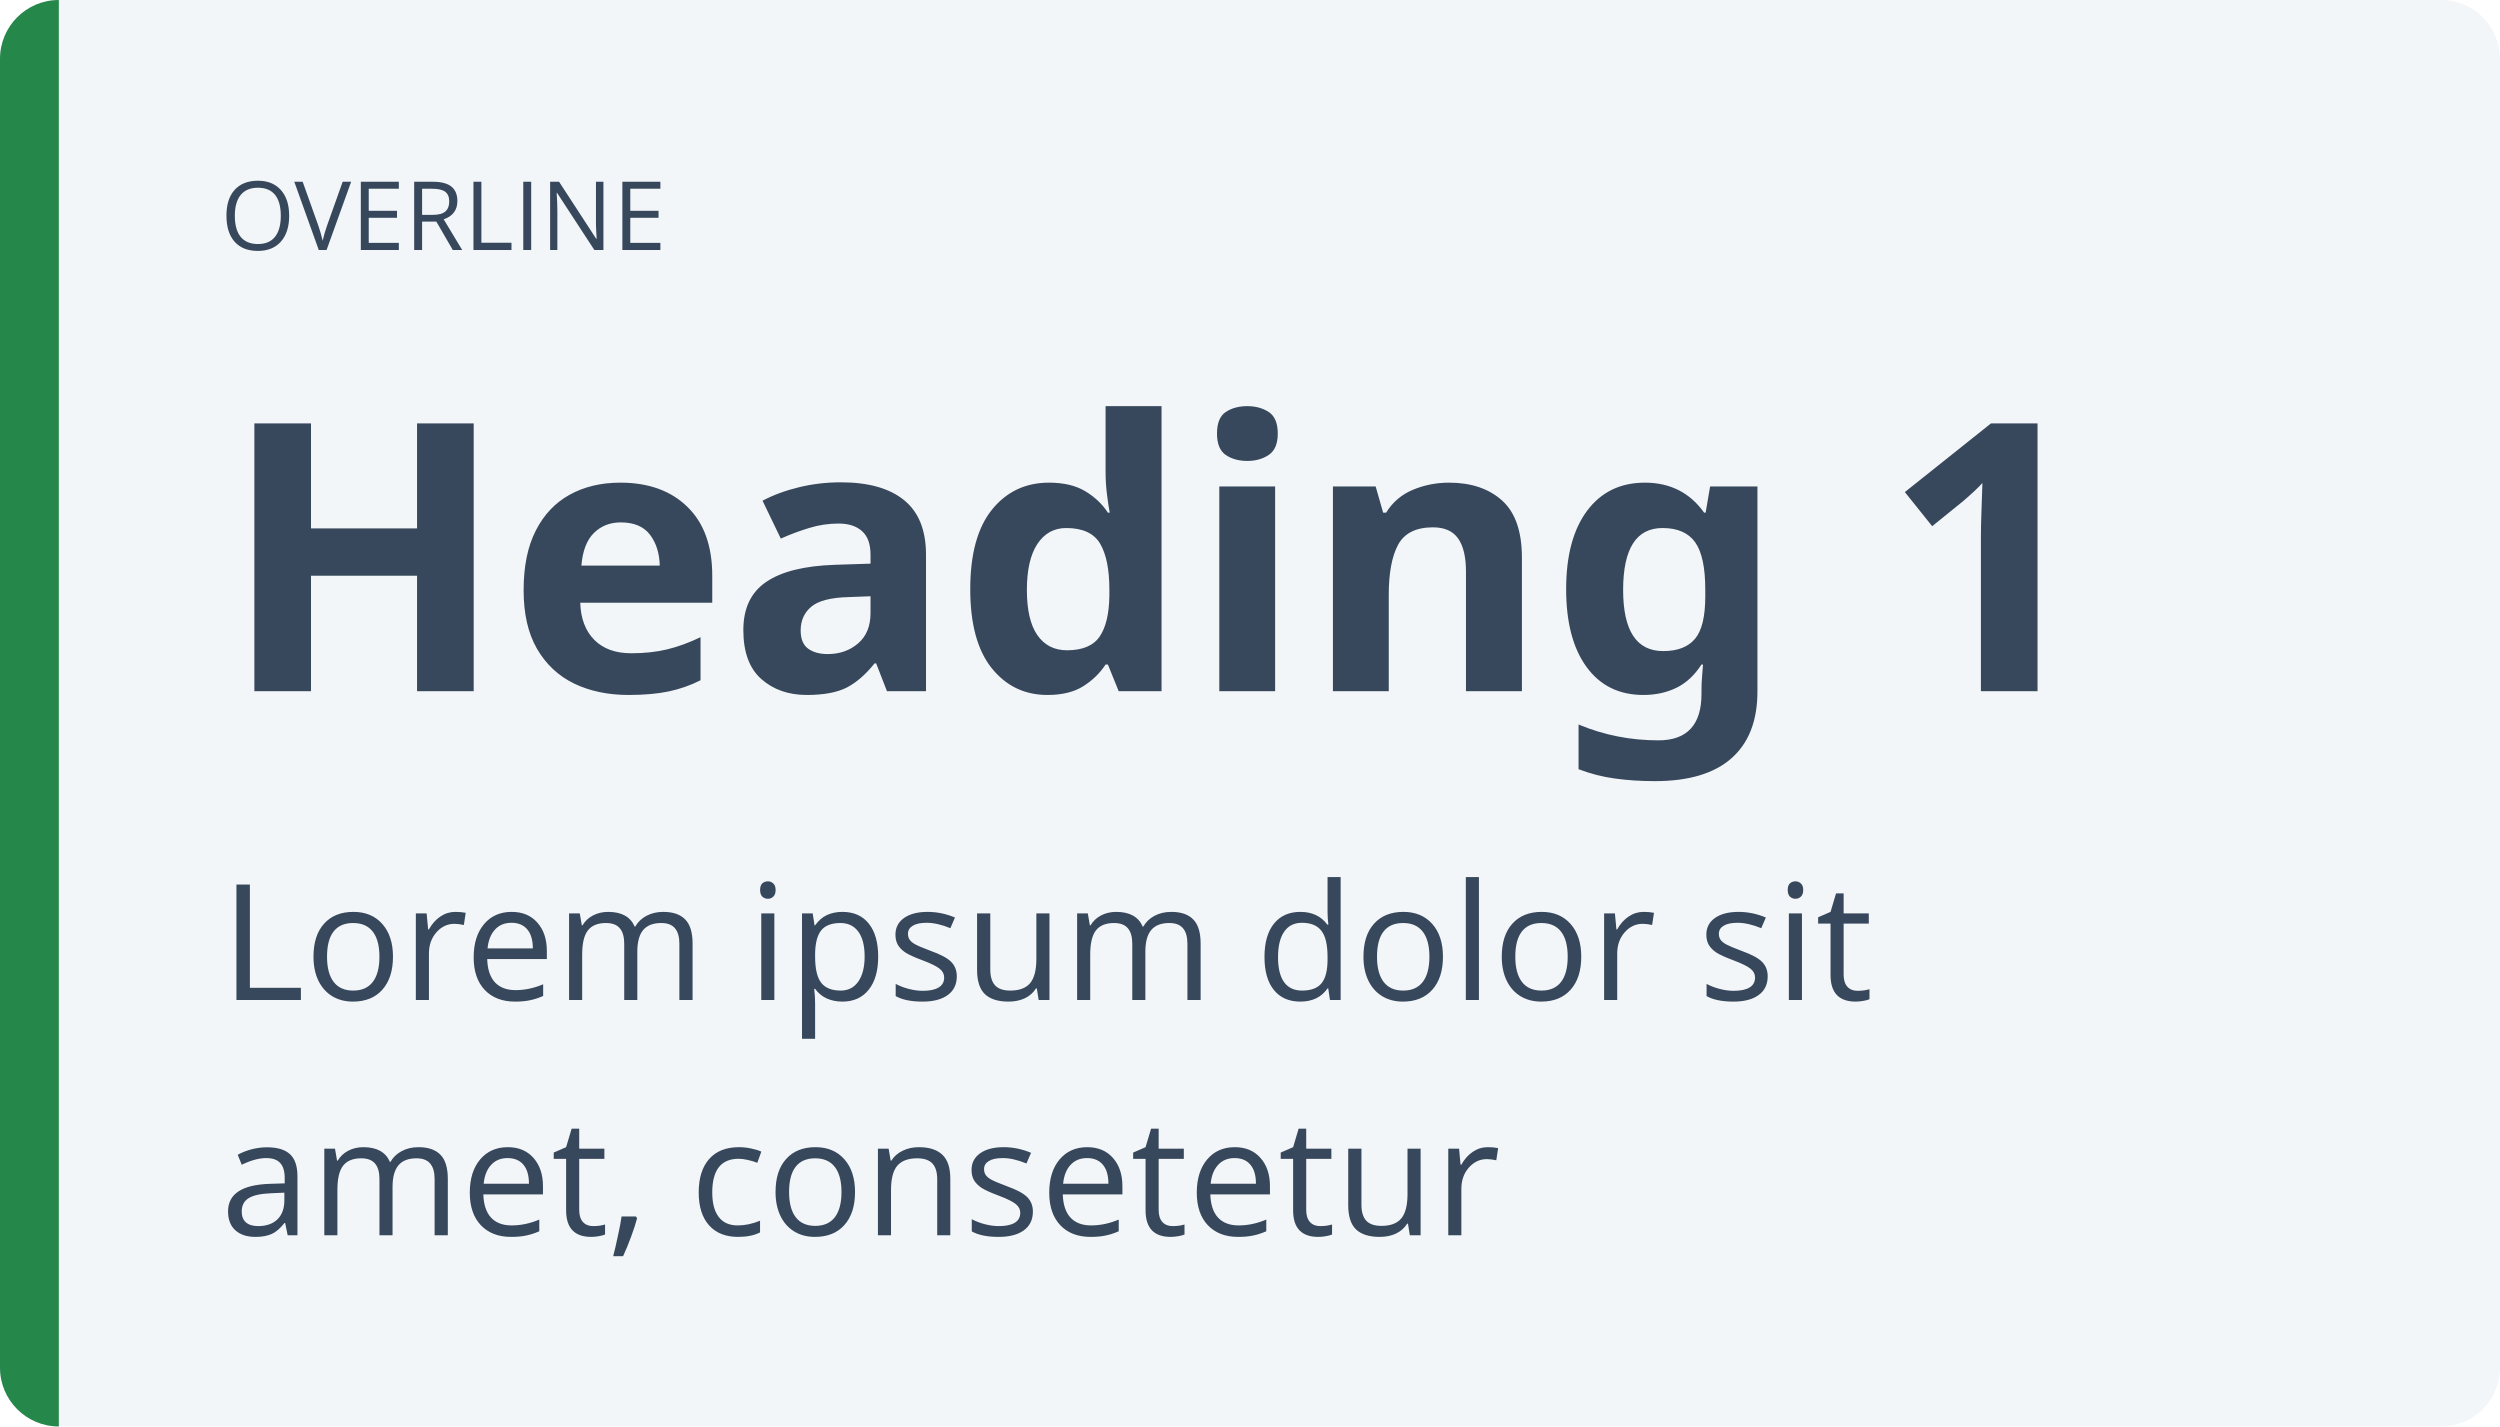
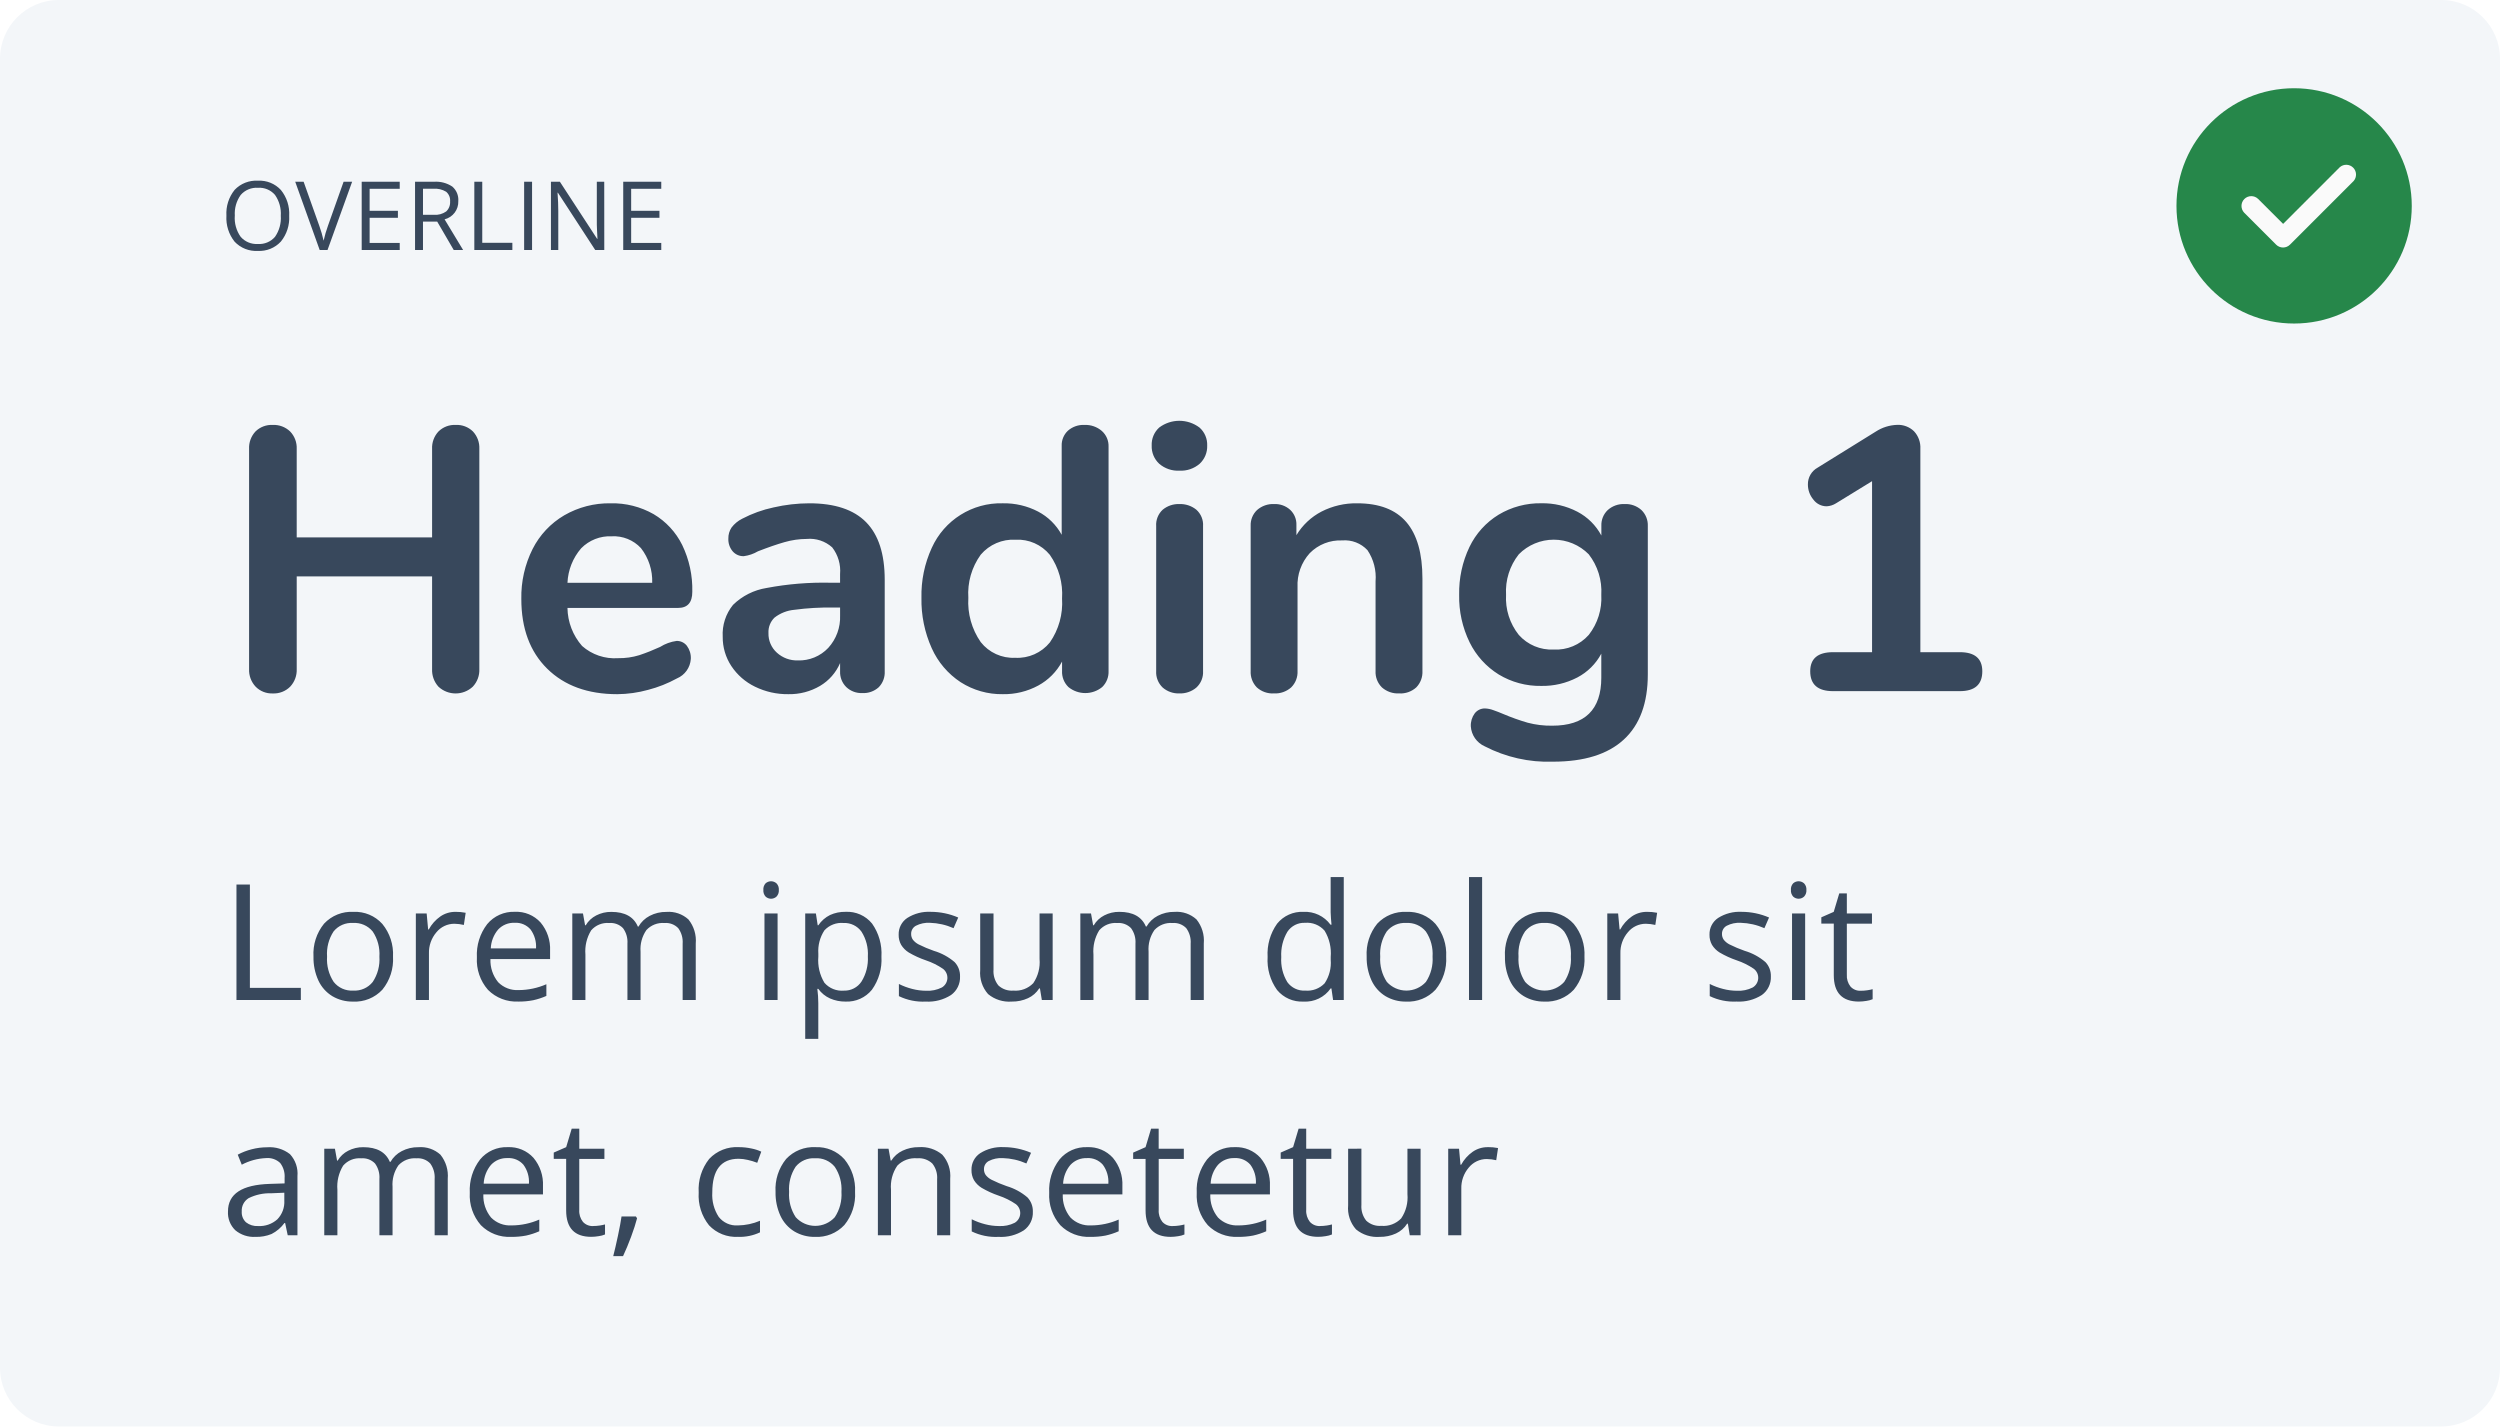
<svg xmlns="http://www.w3.org/2000/svg" width="340" height="194" viewBox="0 0 340 194">
-   <defs>
-     <style>.a{fill:#f3f6f9;}.b,.c,.d{fill:#38485c;}.b{font-size:13px;letter-spacing:0.002em;}.b,.d{font-family:OpenSans-Regular, Open Sans;}.c{font-size:51px;font-family:Nunito-Bold, Nunito;font-weight:700;letter-spacing:-0.002em;}.d{font-size:22px;letter-spacing:-0.001em;}.e{fill:#26874a;}</style>
-   </defs>
-   <g transform="translate(9509 5856)">
-     <rect class="a" width="340" height="194" rx="8" transform="translate(-9509 -5856)" />
-     <text class="b" transform="translate(-9479 -5836)">
-       <tspan x="0" y="14">OVERLINE</tspan>
-     </text>
-     <text class="c" transform="translate(-9479 -5814)">
-       <tspan x="0" y="52">Heading 1</tspan>
-     </text>
-     <text class="d" transform="translate(-9479 -5744)">
-       <tspan x="0" y="24">Lorem ipsum dolor sit </tspan>
-       <tspan x="0" y="56">amet, consetetur </tspan>
-     </text>
-     <path class="e" d="M8,0H8A0,0,0,0,1,8,0V194a0,0,0,0,1,0,0H8a8,8,0,0,1-8-8V8A8,8,0,0,1,8,0Z" transform="translate(-9509 -5856)" />
+   <g id="Grupo_18094" data-name="Grupo 18094" transform="translate(-885 -3751)">
+     <path id="Trazado_23801" data-name="Trazado 23801" d="M8,0H332a8,8,0,0,1,8,8V186a8,8,0,0,1-8,8H8a8,8,0,0,1-8-8V8A8,8,0,0,1,8,0Z" transform="translate(885 3751)" fill="#f3f6f9" />
+     <path id="Trazado_23802" data-name="Trazado 23802" d="M9.331,9.347a5.109,5.109,0,0,1-1.127,3.5,3.961,3.961,0,0,1-3.133,1.276,4.011,4.011,0,0,1-3.164-1.254A5.151,5.151,0,0,1,.793,9.334,5.086,5.086,0,0,1,1.911,5.821,4.04,4.04,0,0,1,5.084,4.574a3.953,3.953,0,0,1,3.123,1.27A5.1,5.1,0,0,1,9.331,9.347Zm-7.4,0a4.4,4.4,0,0,0,.8,2.86,2.849,2.849,0,0,0,2.333.974A2.822,2.822,0,0,0,7.4,12.21a4.466,4.466,0,0,0,.787-2.863A4.43,4.43,0,0,0,7.4,6.507a2.809,2.809,0,0,0-2.32-.968,2.864,2.864,0,0,0-2.345.974A4.359,4.359,0,0,0,1.936,9.347ZM16.727,4.72h1.162L14.543,14H13.477L10.151,4.72h1.143l2.133,6a16.842,16.842,0,0,1,.584,2.012,16.8,16.8,0,0,1,.6-2.05ZM24.364,14H19.19V4.72h5.173v.958H20.269v2.99h3.847V9.62H20.269v3.415h4.094Zm3.162-3.859V14H26.446V4.72h2.545a4.005,4.005,0,0,1,2.523.654,2.371,2.371,0,0,1,.816,1.968A2.465,2.465,0,0,1,30.464,9.83L32.984,14H31.708l-2.247-3.859Zm0-.927H29A2.554,2.554,0,0,0,30.68,8.76,1.689,1.689,0,0,0,31.213,7.4a1.549,1.549,0,0,0-.543-1.327,2.94,2.94,0,0,0-1.742-.406h-1.4ZM34.508,14V4.72h1.079v8.3h4.094V14Zm6.774,0V4.72h1.079V14Zm10.9,0H50.95L45.878,6.211h-.051q.1,1.371.1,2.514V14h-1V4.72h1.219l5.059,7.757h.051q-.013-.171-.057-1.1t-.032-1.33V4.72h1.009Zm7.751,0H54.759V4.72h5.173v.958H55.838v2.99h3.847V9.62H55.838v3.415h4.094Z" transform="translate(915 3771)" fill="#38485c" />
+     <path id="_Text_Overline_Selected_On_Surface_Medium_Emphasis_Left_" data-name="✱ / Text / Overline / Selected / On Surface / Medium Emphasis / Left " d="M31.977,15.79a3.119,3.119,0,0,1,2.346.893,3.258,3.258,0,0,1,.867,2.371V48.991a3.293,3.293,0,0,1-.893,2.4,3.424,3.424,0,0,1-4.666,0,3.348,3.348,0,0,1-.867-2.4v-12.6H10.353v12.6a3.293,3.293,0,0,1-.892,2.4,3.157,3.157,0,0,1-2.372.918,3.092,3.092,0,0,1-2.321-.918,3.293,3.293,0,0,1-.893-2.4V19.054a3.258,3.258,0,0,1,.867-2.371,3.119,3.119,0,0,1,2.346-.893,3.205,3.205,0,0,1,2.372.893,3.205,3.205,0,0,1,.892,2.371V31.09H28.764V19.054a3.258,3.258,0,0,1,.867-2.371A3.119,3.119,0,0,1,31.977,15.79ZM62.016,45.166a1.716,1.716,0,0,1,1.4.663,2.759,2.759,0,0,1,.535,1.785,3.092,3.092,0,0,1-1.887,2.652,17.049,17.049,0,0,1-3.927,1.556,16.19,16.19,0,0,1-4.182.587q-6.018,0-9.537-3.468T40.9,39.454a14.554,14.554,0,0,1,1.53-6.783,11.125,11.125,0,0,1,4.31-4.59,12.2,12.2,0,0,1,6.3-1.632A11.3,11.3,0,0,1,58.9,27.928a10.028,10.028,0,0,1,3.876,4.182,13.877,13.877,0,0,1,1.377,6.375q0,2.193-1.938,2.193H47.175a8.024,8.024,0,0,0,1.989,5.176,6.694,6.694,0,0,0,4.9,1.658,9.284,9.284,0,0,0,2.882-.408,28.443,28.443,0,0,0,2.83-1.122A5.628,5.628,0,0,1,62.016,45.166ZM53.193,30.937a5.473,5.473,0,0,0-4.156,1.632,7.706,7.706,0,0,0-1.862,4.692H58.7a7.272,7.272,0,0,0-1.53-4.718A5.046,5.046,0,0,0,53.193,30.937ZM80.07,26.449q5.2,0,7.727,2.576t2.524,7.828V49.3a2.877,2.877,0,0,1-.816,2.167,3.089,3.089,0,0,1-2.244.791,2.984,2.984,0,0,1-2.168-.816,2.849,2.849,0,0,1-.841-2.142V48.175a6.654,6.654,0,0,1-2.729,3.111,8.184,8.184,0,0,1-4.309,1.122,10.007,10.007,0,0,1-4.539-1.02,8.075,8.075,0,0,1-3.213-2.805A7.088,7.088,0,0,1,68.289,44.6a6.3,6.3,0,0,1,1.4-4.335,8.428,8.428,0,0,1,4.565-2.3,41.567,41.567,0,0,1,8.721-.714h1.275V36.088a5.222,5.222,0,0,0-1.071-3.646,4.557,4.557,0,0,0-3.468-1.147,11,11,0,0,0-3.009.434q-1.53.433-3.621,1.249a5.1,5.1,0,0,1-1.938.663,1.918,1.918,0,0,1-1.5-.663,2.52,2.52,0,0,1-.587-1.734,2.611,2.611,0,0,1,.434-1.5,4.114,4.114,0,0,1,1.453-1.2A16.624,16.624,0,0,1,75.2,27.01,21.973,21.973,0,0,1,80.07,26.449ZM78.489,47.818a5.447,5.447,0,0,0,4.157-1.708A6.18,6.18,0,0,0,84.252,41.7V40.627h-.918a35.182,35.182,0,0,0-5.3.306A5.149,5.149,0,0,0,75.327,42a2.727,2.727,0,0,0-.816,2.091,3.46,3.46,0,0,0,1.147,2.677A4.047,4.047,0,0,0,78.489,47.818ZM117.5,15.79a3.4,3.4,0,0,1,2.346.816,2.729,2.729,0,0,1,.918,2.142v30.5a2.868,2.868,0,0,1-.867,2.193,3.635,3.635,0,0,1-4.59,0,2.868,2.868,0,0,1-.867-2.193V47.971a7.984,7.984,0,0,1-3.239,3.264,9.774,9.774,0,0,1-4.819,1.173,10.336,10.336,0,0,1-5.738-1.632,10.822,10.822,0,0,1-3.927-4.616,15.95,15.95,0,0,1-1.4-6.86,15.444,15.444,0,0,1,1.4-6.783,10.3,10.3,0,0,1,9.665-6.069,9.981,9.981,0,0,1,4.794,1.122,7.783,7.783,0,0,1,3.213,3.162V18.646a2.7,2.7,0,0,1,.841-2.065A3.181,3.181,0,0,1,117.5,15.79Zm-9.435,31.671a5.67,5.67,0,0,0,4.717-2.091,9.409,9.409,0,0,0,1.658-5.967,9.3,9.3,0,0,0-1.658-5.942A5.643,5.643,0,0,0,108.12,31.4a5.8,5.8,0,0,0-4.743,2.04,9,9,0,0,0-1.683,5.865,9.529,9.529,0,0,0,1.683,6.018A5.63,5.63,0,0,0,108.069,47.461Zm22.338,4.845a3.3,3.3,0,0,1-2.27-.791,2.872,2.872,0,0,1-.893-2.27V29.56a2.793,2.793,0,0,1,.893-2.244,3.364,3.364,0,0,1,2.27-.765,3.464,3.464,0,0,1,2.295.765,2.754,2.754,0,0,1,.918,2.244V49.246a2.832,2.832,0,0,1-.918,2.27A3.393,3.393,0,0,1,130.407,52.306Zm0-30.294a3.9,3.9,0,0,1-2.754-.944,3.212,3.212,0,0,1-1.02-2.474,3.132,3.132,0,0,1,1.02-2.448,4.552,4.552,0,0,1,5.483,0,3.1,3.1,0,0,1,1.046,2.448,3.212,3.212,0,0,1-1.02,2.474A3.9,3.9,0,0,1,130.407,22.012Zm24.174,4.437q4.488,0,6.681,2.55t2.193,7.7V49.246a2.98,2.98,0,0,1-.842,2.244,3.193,3.193,0,0,1-2.32.816,3.284,3.284,0,0,1-2.346-.816,2.933,2.933,0,0,1-.867-2.244V37.057a6.612,6.612,0,0,0-1.1-4.233,4.214,4.214,0,0,0-3.442-1.326,5.819,5.819,0,0,0-4.411,1.734,6.437,6.437,0,0,0-1.658,4.641V49.246a2.933,2.933,0,0,1-.867,2.244,3.284,3.284,0,0,1-2.346.816,3.193,3.193,0,0,1-2.321-.816,2.98,2.98,0,0,1-.841-2.244V29.509a2.805,2.805,0,0,1,.867-2.142,3.284,3.284,0,0,1,2.346-.816,3.038,3.038,0,0,1,2.167.79,2.7,2.7,0,0,1,.842,2.066v1.377a8.625,8.625,0,0,1,3.417-3.213A10.283,10.283,0,0,1,154.581,26.449Zm36.363.1a3.212,3.212,0,0,1,2.295.816,2.868,2.868,0,0,1,.867,2.193V49.705q0,5.865-3.264,8.874T181.2,61.588a18.743,18.743,0,0,1-9.282-2.091,3.2,3.2,0,0,1-1.887-2.7,2.759,2.759,0,0,1,.536-1.785,1.716,1.716,0,0,1,1.4-.663,3.547,3.547,0,0,1,1.122.229q.663.229,1.377.535a29.236,29.236,0,0,0,3.29,1.173,12.394,12.394,0,0,0,3.34.408q6.681,0,6.681-6.528V46.9a7.788,7.788,0,0,1-3.264,3.238,10.206,10.206,0,0,1-4.9,1.147,10.808,10.808,0,0,1-5.788-1.556,10.69,10.69,0,0,1-3.952-4.361,14.086,14.086,0,0,1-1.428-6.477,14.461,14.461,0,0,1,1.4-6.5A10.428,10.428,0,0,1,173.808,28a10.939,10.939,0,0,1,5.814-1.556,10.206,10.206,0,0,1,4.9,1.148,7.788,7.788,0,0,1,3.264,3.238V29.509a2.805,2.805,0,0,1,.867-2.142A3.212,3.212,0,0,1,190.944,26.551ZM181.3,46.339a5.949,5.949,0,0,0,4.769-1.989,8.1,8.1,0,0,0,1.708-5.457,8.184,8.184,0,0,0-1.708-5.508,6.68,6.68,0,0,0-9.512,0,8.1,8.1,0,0,0-1.734,5.508,8.023,8.023,0,0,0,1.734,5.457A5.966,5.966,0,0,0,181.3,46.339Zm55.233.357q3.06,0,3.06,2.6,0,2.7-3.06,2.7H219.3q-3.111,0-3.111-2.7,0-2.6,3.111-2.6h5.3V23.44l-4.9,3.009a2.637,2.637,0,0,1-1.275.408,2.246,2.246,0,0,1-1.811-.918,3.173,3.173,0,0,1-.74-2.04,2.558,2.558,0,0,1,1.326-2.3l7.9-4.9a5.681,5.681,0,0,1,2.907-.918,3.1,3.1,0,0,1,2.295.867,3.239,3.239,0,0,1,.867,2.4V46.7Z" transform="translate(915 3793)" fill="#38485c" />
+     <path id="_Text_H6_Selected_On_Surface_High_Emphasis_Left" data-name="✱ / Text / H6 / Selected / On Surface / High Emphasis / Left" d="M2.159,24V8.295H3.985V22.346h6.929V24ZM23.45,18.1A6.5,6.5,0,0,1,22,22.6a5.107,5.107,0,0,1-4.007,1.617,5.307,5.307,0,0,1-2.8-.741A4.892,4.892,0,0,1,13.3,21.347a7.413,7.413,0,0,1-.666-3.244,6.485,6.485,0,0,1,1.439-4.485,5.091,5.091,0,0,1,4-1.606,4.981,4.981,0,0,1,3.926,1.644A6.467,6.467,0,0,1,23.45,18.1Zm-8.97,0a5.588,5.588,0,0,0,.9,3.438,3.132,3.132,0,0,0,2.653,1.182,3.153,3.153,0,0,0,2.659-1.176A5.56,5.56,0,0,0,21.6,18.1a5.47,5.47,0,0,0-.908-3.411,3.189,3.189,0,0,0-2.68-1.166,3.139,3.139,0,0,0-2.643,1.149A5.532,5.532,0,0,0,14.48,18.1Zm17.445-6.091a6.978,6.978,0,0,1,1.407.129l-.247,1.654a6.074,6.074,0,0,0-1.289-.161,3.138,3.138,0,0,0-2.444,1.16,4.23,4.23,0,0,0-1.015,2.89V24H26.554V12.227h1.472l.2,2.181h.086a5.175,5.175,0,0,1,1.579-1.772A3.555,3.555,0,0,1,31.925,12.012Zm8.561,12.2a5.409,5.409,0,0,1-4.12-1.59,6.155,6.155,0,0,1-1.509-4.415,6.826,6.826,0,0,1,1.4-4.522,4.657,4.657,0,0,1,3.765-1.676,4.44,4.44,0,0,1,3.5,1.456,5.579,5.579,0,0,1,1.289,3.84v1.128H36.7a4.667,4.667,0,0,0,1.047,3.147,3.622,3.622,0,0,0,2.8,1.074,9.483,9.483,0,0,0,3.76-.795v1.59a9.437,9.437,0,0,1-1.789.585A10.051,10.051,0,0,1,40.486,24.215ZM40,13.5a2.912,2.912,0,0,0-2.261.924,4.258,4.258,0,0,0-.994,2.557H42.9a3.921,3.921,0,0,0-.752-2.583A2.647,2.647,0,0,0,40,13.5ZM62.84,24V16.341a3.179,3.179,0,0,0-.6-2.111,2.327,2.327,0,0,0-1.869-.7,3.018,3.018,0,0,0-2.46.956,4.544,4.544,0,0,0-.795,2.943V24H55.331V16.341a3.179,3.179,0,0,0-.6-2.111,2.341,2.341,0,0,0-1.88-.7,2.912,2.912,0,0,0-2.455,1,5.436,5.436,0,0,0-.779,3.292V24H47.833V12.227h1.45l.29,1.611h.086A3.5,3.5,0,0,1,51.082,12.5a4.348,4.348,0,0,1,2.057-.483q2.761,0,3.609,2h.086a3.754,3.754,0,0,1,1.525-1.461,4.733,4.733,0,0,1,2.277-.537,3.987,3.987,0,0,1,2.992,1.026,4.589,4.589,0,0,1,.994,3.282V24Zm12.911,0H73.968V12.227h1.783ZM73.817,9.036a1.184,1.184,0,0,1,.3-.9,1.113,1.113,0,0,1,1.493.005,1.163,1.163,0,0,1,.312.892,1.181,1.181,0,0,1-.312.9,1.091,1.091,0,0,1-1.493,0A1.206,1.206,0,0,1,73.817,9.036ZM84.989,24.215a5.1,5.1,0,0,1-2.1-.424,3.949,3.949,0,0,1-1.6-1.305h-.129a15.792,15.792,0,0,1,.129,1.955v4.845H79.51V12.227h1.45l.247,1.611h.086a4.141,4.141,0,0,1,1.6-1.4,4.866,4.866,0,0,1,2.095-.43,4.351,4.351,0,0,1,3.615,1.6,7.047,7.047,0,0,1,1.273,4.49,7.006,7.006,0,0,1-1.294,4.506A4.359,4.359,0,0,1,84.989,24.215Zm-.258-10.688a3.16,3.16,0,0,0-2.61,1,5.141,5.141,0,0,0-.827,3.18v.4a5.892,5.892,0,0,0,.827,3.55,3.146,3.146,0,0,0,2.653,1.069,2.759,2.759,0,0,0,2.39-1.235,5.858,5.858,0,0,0,.865-3.405,5.638,5.638,0,0,0-.865-3.378A2.844,2.844,0,0,0,84.731,13.526Zm15.833,7.262a2.949,2.949,0,0,1-1.225,2.535,5.756,5.756,0,0,1-3.437.892,7.475,7.475,0,0,1-3.652-.741V21.819a8.833,8.833,0,0,0,1.821.677,7.6,7.6,0,0,0,1.875.247,4.251,4.251,0,0,0,2.148-.446,1.535,1.535,0,0,0,.156-2.535,9.378,9.378,0,0,0-2.326-1.155,12.611,12.611,0,0,1-2.336-1.069A3.192,3.192,0,0,1,92.556,16.5a2.7,2.7,0,0,1-.338-1.386,2.642,2.642,0,0,1,1.171-2.272,5.456,5.456,0,0,1,3.212-.833,9.4,9.4,0,0,1,3.717.773l-.634,1.45a8.532,8.532,0,0,0-3.212-.73,3.7,3.7,0,0,0-1.912.4,1.229,1.229,0,0,0-.645,1.1,1.334,1.334,0,0,0,.242.806,2.385,2.385,0,0,0,.779.634,17.4,17.4,0,0,0,2.063.87,7.705,7.705,0,0,1,2.831,1.536A2.709,2.709,0,0,1,100.564,20.788Zm4.554-8.562v7.638a3.073,3.073,0,0,0,.655,2.148,2.669,2.669,0,0,0,2.052.709,3.348,3.348,0,0,0,2.7-1.01,5.094,5.094,0,0,0,.854-3.3V12.227h1.783V24h-1.472l-.258-1.579h-.1a3.554,3.554,0,0,1-1.52,1.332,5.109,5.109,0,0,1-2.218.462,4.5,4.5,0,0,1-3.217-1.021,4.344,4.344,0,0,1-1.069-3.266v-7.7ZM131.93,24V16.341a3.179,3.179,0,0,0-.6-2.111,2.327,2.327,0,0,0-1.869-.7,3.018,3.018,0,0,0-2.46.956,4.544,4.544,0,0,0-.795,2.943V24h-1.783V16.341a3.179,3.179,0,0,0-.6-2.111,2.341,2.341,0,0,0-1.88-.7,2.912,2.912,0,0,0-2.455,1,5.436,5.436,0,0,0-.779,3.292V24h-1.783V12.227h1.45l.29,1.611h.086a3.5,3.5,0,0,1,1.423-1.343,4.348,4.348,0,0,1,2.057-.483q2.761,0,3.609,2h.086a3.754,3.754,0,0,1,1.525-1.461,4.733,4.733,0,0,1,2.277-.537,3.987,3.987,0,0,1,2.992,1.026,4.589,4.589,0,0,1,.994,3.282V24Zm19.142-1.579h-.1a4.19,4.19,0,0,1-3.7,1.794,4.371,4.371,0,0,1-3.593-1.579,6.951,6.951,0,0,1-1.284-4.49,7.068,7.068,0,0,1,1.289-4.522,4.338,4.338,0,0,1,3.588-1.611,4.281,4.281,0,0,1,3.674,1.74h.14l-.075-.849-.043-.827V7.285h1.783V24h-1.45Zm-3.566.3a3.247,3.247,0,0,0,2.648-.994,5.021,5.021,0,0,0,.822-3.207v-.376a5.908,5.908,0,0,0-.833-3.572,3.161,3.161,0,0,0-2.659-1.069,2.729,2.729,0,0,0-2.4,1.219,6.063,6.063,0,0,0-.833,3.443,5.812,5.812,0,0,0,.827,3.405A2.8,2.8,0,0,0,147.506,22.722ZM166.68,18.1a6.5,6.5,0,0,1-1.45,4.5,5.107,5.107,0,0,1-4.007,1.617,5.307,5.307,0,0,1-2.8-.741,4.892,4.892,0,0,1-1.891-2.127,7.413,7.413,0,0,1-.666-3.244,6.485,6.485,0,0,1,1.439-4.485,5.091,5.091,0,0,1,4-1.606,4.981,4.981,0,0,1,3.926,1.644A6.467,6.467,0,0,1,166.68,18.1Zm-8.97,0a5.588,5.588,0,0,0,.9,3.438,3.581,3.581,0,0,0,5.312.005,5.56,5.56,0,0,0,.908-3.443,5.47,5.47,0,0,0-.908-3.411,3.189,3.189,0,0,0-2.68-1.166,3.139,3.139,0,0,0-2.643,1.149A5.532,5.532,0,0,0,157.71,18.1ZM171.567,24h-1.783V7.285h1.783Zm13.921-5.9a6.5,6.5,0,0,1-1.45,4.5,5.107,5.107,0,0,1-4.007,1.617,5.307,5.307,0,0,1-2.8-.741,4.892,4.892,0,0,1-1.891-2.127,7.413,7.413,0,0,1-.666-3.244,6.485,6.485,0,0,1,1.439-4.485,5.091,5.091,0,0,1,4-1.606,4.981,4.981,0,0,1,3.926,1.644A6.467,6.467,0,0,1,185.488,18.1Zm-8.97,0a5.588,5.588,0,0,0,.9,3.438,3.581,3.581,0,0,0,5.312.005,5.56,5.56,0,0,0,.908-3.443,5.47,5.47,0,0,0-.908-3.411,3.189,3.189,0,0,0-2.68-1.166,3.139,3.139,0,0,0-2.643,1.149A5.532,5.532,0,0,0,176.519,18.1Zm17.445-6.091a6.978,6.978,0,0,1,1.407.129l-.247,1.654a6.074,6.074,0,0,0-1.289-.161,3.138,3.138,0,0,0-2.444,1.16,4.23,4.23,0,0,0-1.015,2.89V24h-1.783V12.227h1.472l.2,2.181h.086a5.175,5.175,0,0,1,1.579-1.772A3.555,3.555,0,0,1,193.963,12.012Zm16.875,8.776a2.949,2.949,0,0,1-1.225,2.535,5.756,5.756,0,0,1-3.437.892,7.475,7.475,0,0,1-3.652-.741V21.819a8.832,8.832,0,0,0,1.821.677,7.6,7.6,0,0,0,1.875.247,4.251,4.251,0,0,0,2.148-.446,1.535,1.535,0,0,0,.156-2.535,9.378,9.378,0,0,0-2.326-1.155,12.611,12.611,0,0,1-2.336-1.069A3.192,3.192,0,0,1,202.83,16.5a2.7,2.7,0,0,1-.338-1.386,2.642,2.642,0,0,1,1.171-2.272,5.456,5.456,0,0,1,3.212-.833,9.4,9.4,0,0,1,3.717.773l-.634,1.45a8.532,8.532,0,0,0-3.212-.73,3.7,3.7,0,0,0-1.912.4,1.229,1.229,0,0,0-.645,1.1,1.334,1.334,0,0,0,.242.806,2.385,2.385,0,0,0,.779.634,17.4,17.4,0,0,0,2.063.87,7.705,7.705,0,0,1,2.831,1.536A2.709,2.709,0,0,1,210.838,20.788ZM215.5,24h-1.783V12.227H215.5ZM213.566,9.036a1.184,1.184,0,0,1,.3-.9,1.113,1.113,0,0,1,1.493.005,1.163,1.163,0,0,1,.312.892,1.181,1.181,0,0,1-.312.9,1.091,1.091,0,0,1-1.493,0A1.206,1.206,0,0,1,213.566,9.036Zm9.5,13.707a5.825,5.825,0,0,0,.913-.07,5.91,5.91,0,0,0,.7-.145v1.364a3.26,3.26,0,0,1-.854.231,6.413,6.413,0,0,1-1.015.091q-3.416,0-3.416-3.6v-7H217.7v-.859l1.687-.741L220.14,9.5h1.031v2.729h3.416v1.386h-3.416v6.929a2.384,2.384,0,0,0,.5,1.633A1.757,1.757,0,0,0,223.062,22.743ZM9.131,56l-.354-1.676H8.69a4.954,4.954,0,0,1-1.756,1.5,5.353,5.353,0,0,1-2.186.392A3.932,3.932,0,0,1,2,55.313a3.291,3.291,0,0,1-.994-2.567q0-3.566,5.7-3.738l2-.064v-.73a2.985,2.985,0,0,0-.6-2.046A2.452,2.452,0,0,0,6.209,45.5a7.769,7.769,0,0,0-3.33.9l-.548-1.364A8.379,8.379,0,0,1,4.238,44.3a8.258,8.258,0,0,1,2.079-.269,4.485,4.485,0,0,1,3.121.935,3.9,3.9,0,0,1,1.015,3V56ZM5.1,54.743a3.619,3.619,0,0,0,2.616-.913,3.378,3.378,0,0,0,.951-2.557V50.21l-1.783.075a6.486,6.486,0,0,0-3.067.661,1.992,1.992,0,0,0-.94,1.821,1.837,1.837,0,0,0,.585,1.472A2.43,2.43,0,0,0,5.1,54.743ZM29.111,56V48.341a3.179,3.179,0,0,0-.6-2.111,2.327,2.327,0,0,0-1.869-.7,3.018,3.018,0,0,0-2.46.956,4.544,4.544,0,0,0-.795,2.943V56H21.6V48.341A3.179,3.179,0,0,0,21,46.23a2.341,2.341,0,0,0-1.88-.7,2.912,2.912,0,0,0-2.455,1,5.436,5.436,0,0,0-.779,3.292V56H14.1V44.227h1.45l.29,1.611h.086A3.5,3.5,0,0,1,17.353,44.5a4.348,4.348,0,0,1,2.057-.483q2.761,0,3.609,2h.086a3.754,3.754,0,0,1,1.525-1.461,4.733,4.733,0,0,1,2.277-.537A3.987,3.987,0,0,1,29.9,45.038a4.589,4.589,0,0,1,.994,3.282V56Zm10.409.215a5.409,5.409,0,0,1-4.12-1.59,6.155,6.155,0,0,1-1.509-4.415,6.826,6.826,0,0,1,1.4-4.522,4.657,4.657,0,0,1,3.765-1.676,4.44,4.44,0,0,1,3.5,1.456,5.579,5.579,0,0,1,1.289,3.84v1.128h-8.11a4.667,4.667,0,0,0,1.047,3.147,3.622,3.622,0,0,0,2.8,1.074,9.483,9.483,0,0,0,3.76-.795v1.59a9.436,9.436,0,0,1-1.789.585A10.051,10.051,0,0,1,39.519,56.215ZM39.036,45.5a2.912,2.912,0,0,0-2.261.924,4.258,4.258,0,0,0-.994,2.557h6.155a3.921,3.921,0,0,0-.752-2.583A2.647,2.647,0,0,0,39.036,45.5Zm11.633,9.238a5.825,5.825,0,0,0,.913-.07,5.911,5.911,0,0,0,.7-.145v1.364a3.26,3.26,0,0,1-.854.231,6.413,6.413,0,0,1-1.015.091q-3.416,0-3.416-3.6v-7H45.309v-.859L47,44.012l.752-2.514h1.031v2.729h3.416v1.386H48.779v6.929a2.384,2.384,0,0,0,.5,1.633A1.757,1.757,0,0,0,50.669,54.743Zm5.811-1.3.161.247q-.279,1.074-.806,2.5t-1.1,2.648H53.4q.29-1.117.639-2.761t.489-2.632Zm13.9,2.771a5.025,5.025,0,0,1-3.958-1.574,6.472,6.472,0,0,1-1.4-4.453,6.673,6.673,0,0,1,1.423-4.565A5.125,5.125,0,0,1,70.5,44.012a8.047,8.047,0,0,1,1.7.183,5.591,5.591,0,0,1,1.332.43l-.548,1.515a8.385,8.385,0,0,0-1.289-.392,5.756,5.756,0,0,0-1.235-.156q-3.588,0-3.588,4.576a5.449,5.449,0,0,0,.875,3.33,3.046,3.046,0,0,0,2.594,1.16,7.932,7.932,0,0,0,3.019-.634V55.6A6.433,6.433,0,0,1,70.38,56.215ZM86.288,50.1a6.5,6.5,0,0,1-1.45,4.5,5.107,5.107,0,0,1-4.007,1.617,5.307,5.307,0,0,1-2.8-.741,4.892,4.892,0,0,1-1.891-2.127,7.413,7.413,0,0,1-.666-3.244,6.485,6.485,0,0,1,1.439-4.485,5.091,5.091,0,0,1,4-1.606,4.981,4.981,0,0,1,3.926,1.644A6.467,6.467,0,0,1,86.288,50.1Zm-8.97,0a5.588,5.588,0,0,0,.9,3.438,3.581,3.581,0,0,0,5.312.005,5.56,5.56,0,0,0,.908-3.443,5.47,5.47,0,0,0-.908-3.411,3.189,3.189,0,0,0-2.68-1.166,3.139,3.139,0,0,0-2.643,1.149A5.532,5.532,0,0,0,77.319,50.1ZM97.449,56V48.384a3.073,3.073,0,0,0-.655-2.148,2.669,2.669,0,0,0-2.052-.709,3.384,3.384,0,0,0-2.707,1,5.044,5.044,0,0,0-.859,3.3V56H89.392V44.227h1.45l.29,1.611h.086a3.641,3.641,0,0,1,1.536-1.348,4.991,4.991,0,0,1,2.2-.478,4.472,4.472,0,0,1,3.2,1.026,4.366,4.366,0,0,1,1.074,3.282V56Zm13.019-3.212a2.949,2.949,0,0,1-1.225,2.535,5.756,5.756,0,0,1-3.437.892,7.475,7.475,0,0,1-3.652-.741V53.819a8.833,8.833,0,0,0,1.821.677,7.6,7.6,0,0,0,1.875.247A4.251,4.251,0,0,0,108,54.3a1.535,1.535,0,0,0,.156-2.535,9.378,9.378,0,0,0-2.326-1.155,12.611,12.611,0,0,1-2.336-1.069A3.192,3.192,0,0,1,102.46,48.5a2.7,2.7,0,0,1-.338-1.386,2.642,2.642,0,0,1,1.171-2.272,5.456,5.456,0,0,1,3.212-.833,9.4,9.4,0,0,1,3.717.773l-.634,1.45a8.532,8.532,0,0,0-3.212-.73,3.7,3.7,0,0,0-1.912.4,1.229,1.229,0,0,0-.645,1.1,1.334,1.334,0,0,0,.242.806,2.385,2.385,0,0,0,.779.634,17.4,17.4,0,0,0,2.063.87,7.705,7.705,0,0,1,2.831,1.536A2.709,2.709,0,0,1,110.468,52.788Zm7.852,3.427a5.409,5.409,0,0,1-4.12-1.59,6.155,6.155,0,0,1-1.509-4.415,6.826,6.826,0,0,1,1.4-4.522,4.657,4.657,0,0,1,3.765-1.676,4.44,4.44,0,0,1,3.5,1.456,5.579,5.579,0,0,1,1.289,3.84v1.128h-8.11a4.667,4.667,0,0,0,1.047,3.147,3.622,3.622,0,0,0,2.8,1.074,9.483,9.483,0,0,0,3.76-.795v1.59a9.437,9.437,0,0,1-1.789.585A10.051,10.051,0,0,1,118.32,56.215Zm-.483-10.71a2.912,2.912,0,0,0-2.261.924,4.258,4.258,0,0,0-.994,2.557h6.155a3.921,3.921,0,0,0-.752-2.583A2.647,2.647,0,0,0,117.837,45.5Zm11.633,9.238a5.825,5.825,0,0,0,.913-.07,5.911,5.911,0,0,0,.7-.145v1.364a3.26,3.26,0,0,1-.854.231,6.413,6.413,0,0,1-1.015.091q-3.416,0-3.416-3.6v-7H124.11v-.859l1.687-.741.752-2.514h1.031v2.729H131v1.386h-3.416v6.929a2.384,2.384,0,0,0,.5,1.633A1.757,1.757,0,0,0,129.47,54.743Zm8.915,1.472a5.409,5.409,0,0,1-4.12-1.59,6.155,6.155,0,0,1-1.509-4.415,6.826,6.826,0,0,1,1.4-4.522,4.657,4.657,0,0,1,3.765-1.676,4.44,4.44,0,0,1,3.5,1.456,5.579,5.579,0,0,1,1.289,3.84v1.128H134.6a4.667,4.667,0,0,0,1.047,3.147,3.622,3.622,0,0,0,2.8,1.074,9.483,9.483,0,0,0,3.76-.795v1.59a9.436,9.436,0,0,1-1.789.585A10.051,10.051,0,0,1,138.385,56.215ZM137.9,45.5a2.912,2.912,0,0,0-2.261.924,4.258,4.258,0,0,0-.994,2.557H140.8a3.921,3.921,0,0,0-.752-2.583A2.647,2.647,0,0,0,137.9,45.5Zm11.633,9.238a5.825,5.825,0,0,0,.913-.07,5.911,5.911,0,0,0,.7-.145v1.364a3.26,3.26,0,0,1-.854.231,6.413,6.413,0,0,1-1.015.091q-3.416,0-3.416-3.6v-7h-1.687v-.859l1.687-.741.752-2.514h1.031v2.729h3.416v1.386h-3.416v6.929a2.384,2.384,0,0,0,.5,1.633A1.757,1.757,0,0,0,149.535,54.743Zm5.618-10.517v7.638a3.073,3.073,0,0,0,.655,2.148,2.669,2.669,0,0,0,2.052.709,3.348,3.348,0,0,0,2.7-1.01,5.094,5.094,0,0,0,.854-3.3V44.227H163.2V56h-1.472l-.258-1.579h-.1a3.554,3.554,0,0,1-1.52,1.332,5.109,5.109,0,0,1-2.218.462,4.5,4.5,0,0,1-3.217-1.021,4.344,4.344,0,0,1-1.069-3.266v-7.7Zm17.176-.215a6.978,6.978,0,0,1,1.407.129l-.247,1.654a6.074,6.074,0,0,0-1.289-.161,3.138,3.138,0,0,0-2.444,1.16,4.23,4.23,0,0,0-1.015,2.89V56h-1.783V44.227h1.472l.2,2.181h.086a5.175,5.175,0,0,1,1.579-1.772A3.555,3.555,0,0,1,172.329,44.012Z" transform="translate(915 3863)" fill="#38485c" />
+     <path id="Trazado_4658" data-name="Trazado 4658" d="M16,0A16,16,0,1,0,32,16,16.018,16.018,0,0,0,16,0Zm0,0" transform="translate(1181 3763)" fill="#26874a" />
+     <path id="Trazado_4659" data-name="Trazado 4659" d="M156.6,167.6l-8.667,8.667a1.332,1.332,0,0,1-1.885,0l-4.333-4.333a1.333,1.333,0,0,1,1.885-1.885L147,173.443l7.724-7.724A1.333,1.333,0,0,1,156.6,167.6Zm0,0" transform="translate(1048.505 3608.005)" fill="#fafafa" />
  </g>
</svg>
